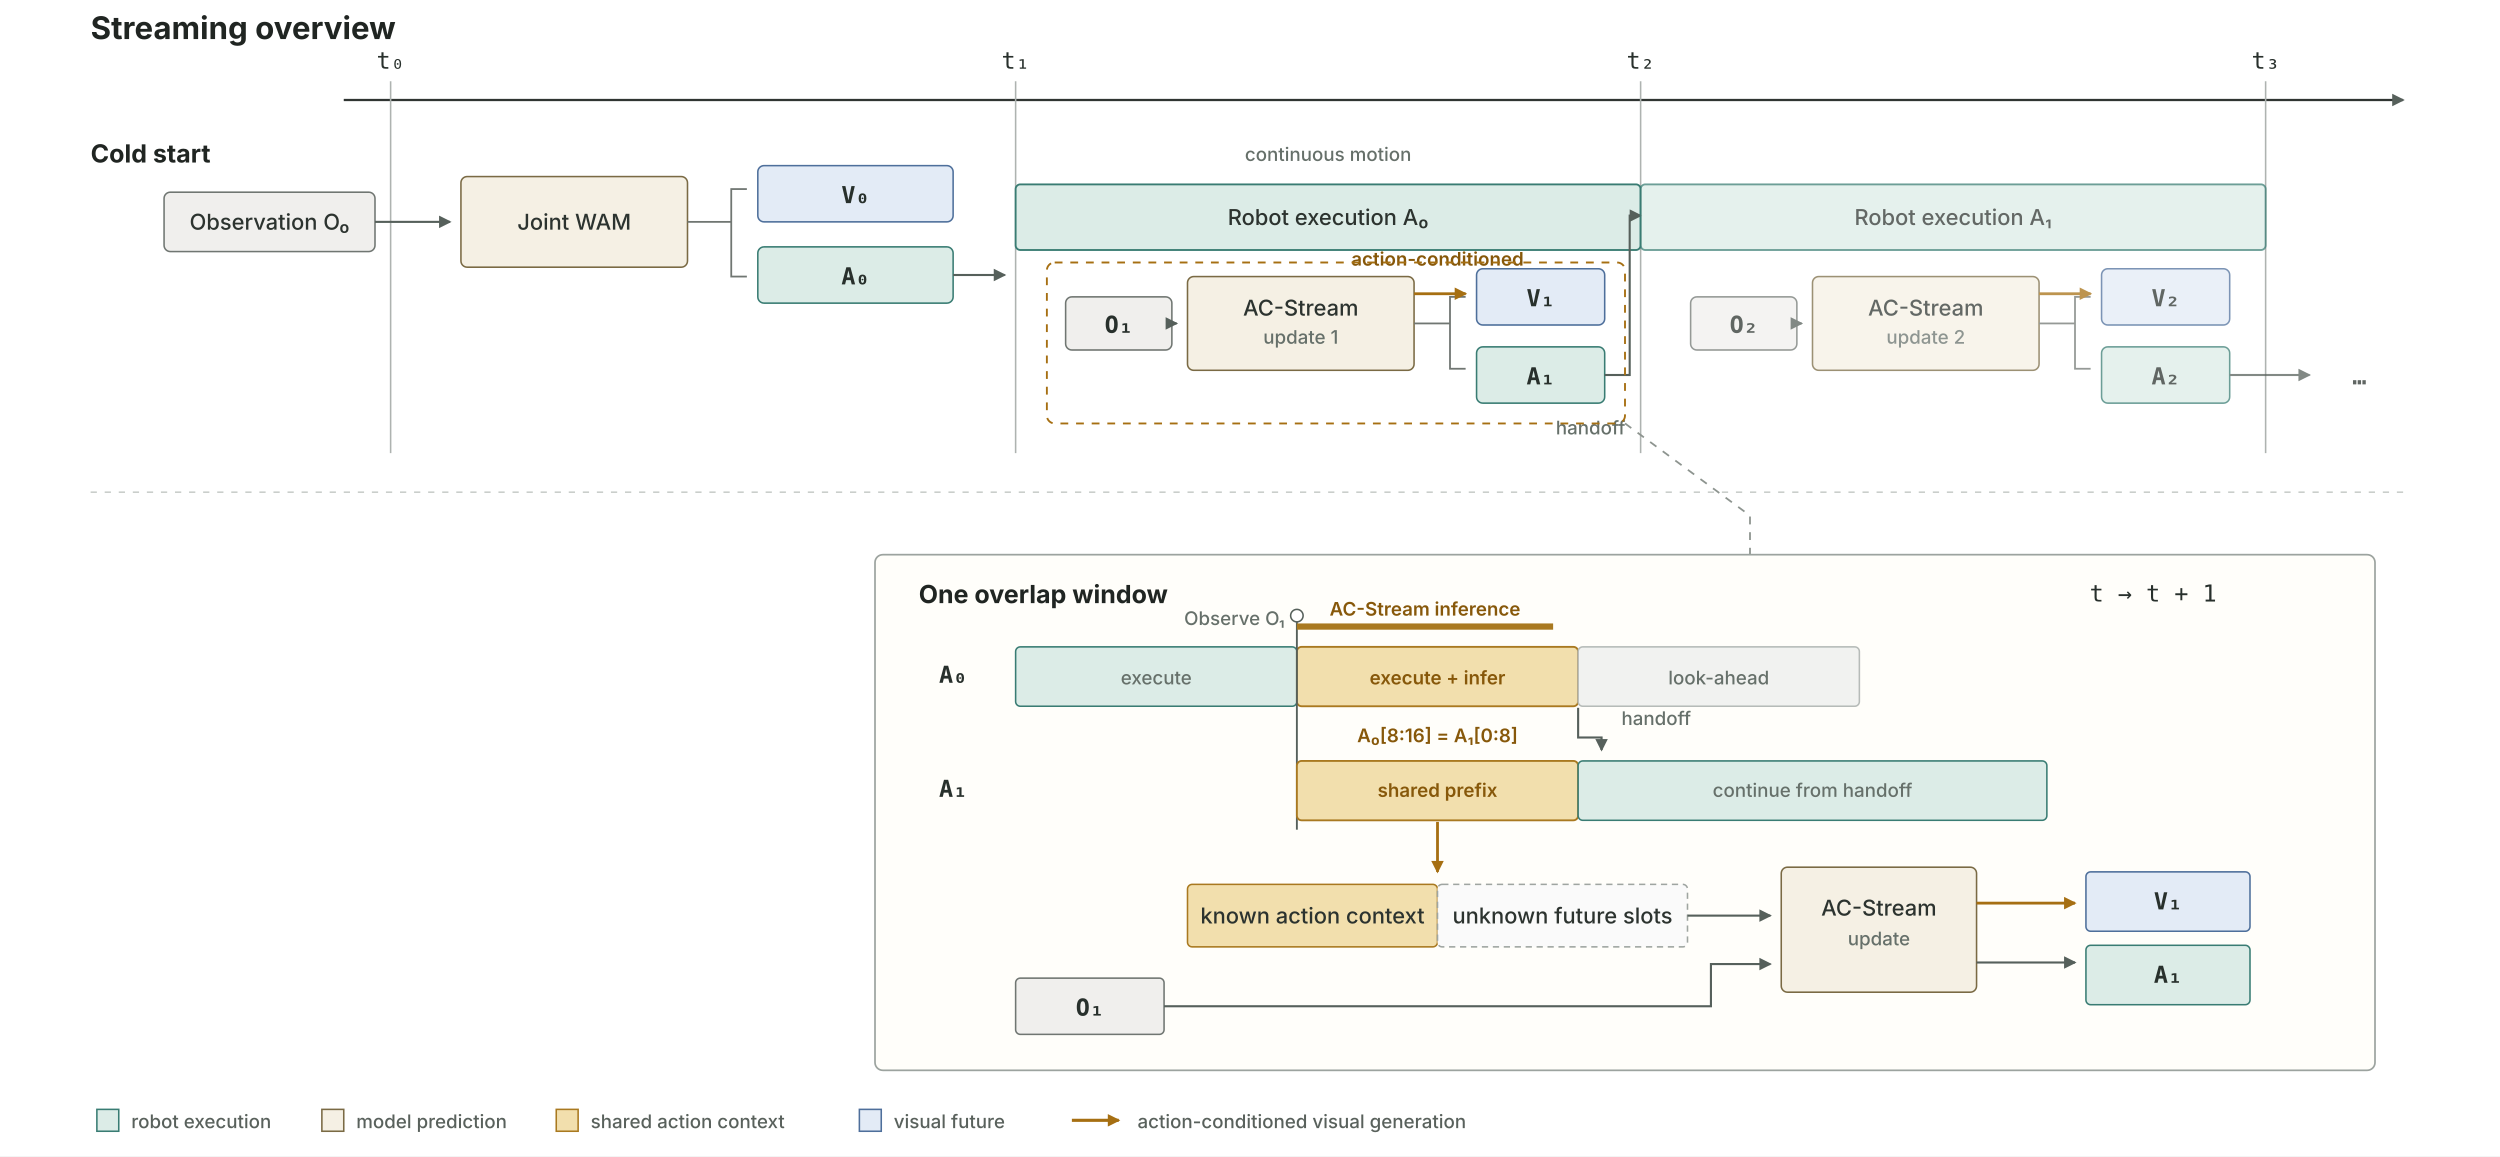
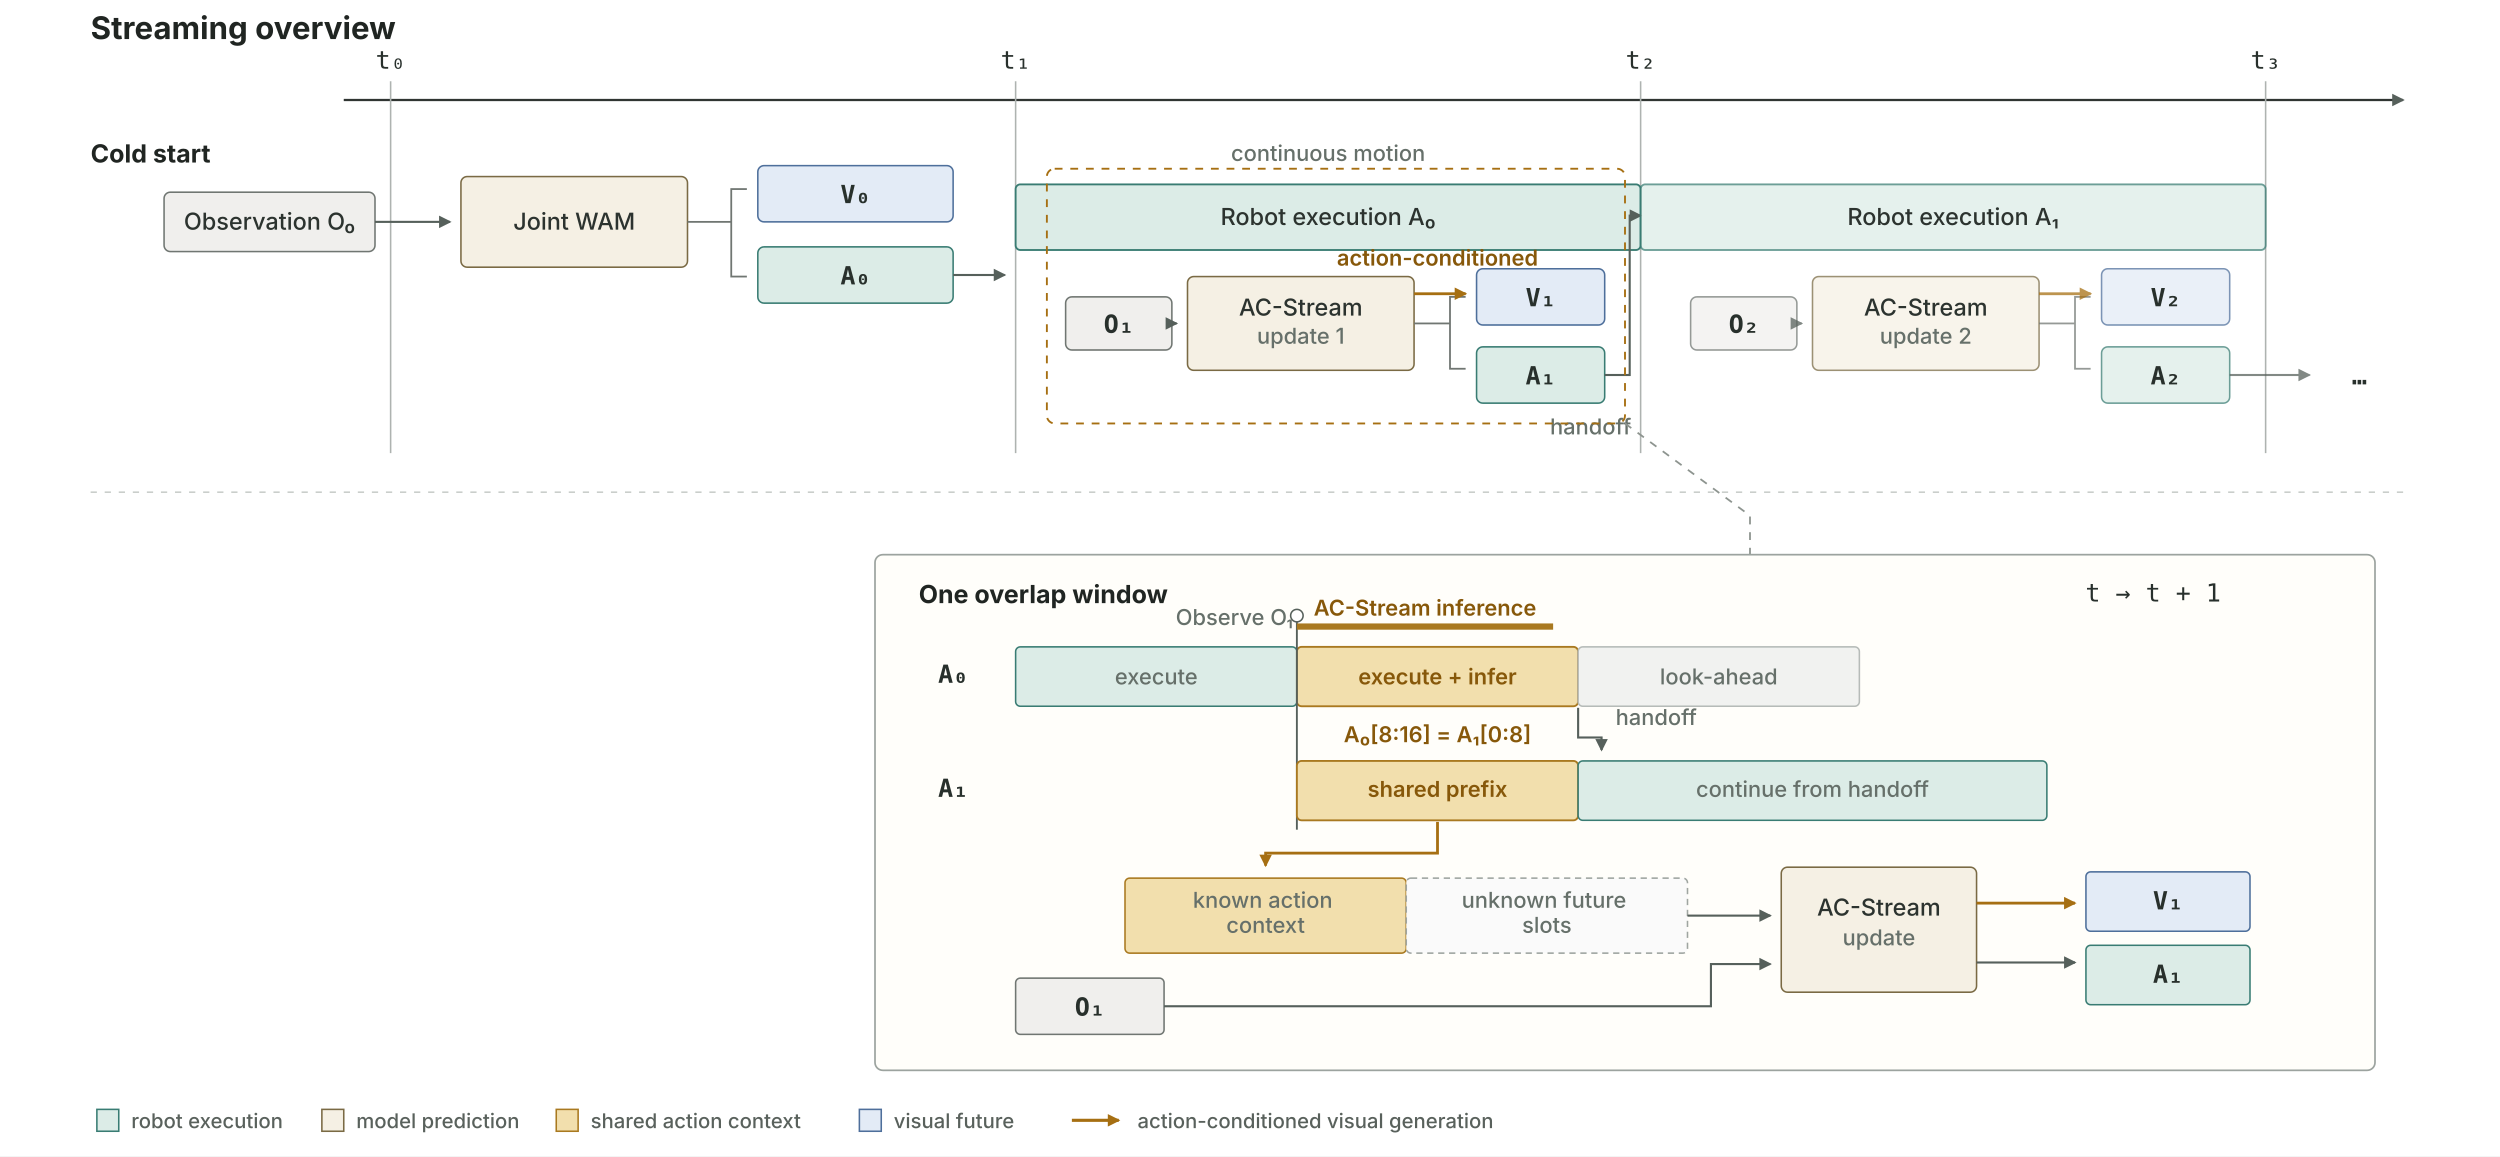
<svg xmlns="http://www.w3.org/2000/svg" viewBox="0 0 1600 740" role="img" aria-labelledby="streamwam-method-title streamwam-method-desc">
  <defs>
    <marker id="arrow-gray" markerWidth="8" markerHeight="8" refX="7" refY="4" orient="auto" markerUnits="userSpaceOnUse">
      <path d="M0 0 L8 4 L0 8 Z" fill="#56605b" />
    </marker>
    <marker id="arrow-gold" markerWidth="8" markerHeight="8" refX="7" refY="4" orient="auto" markerUnits="userSpaceOnUse">
      <path d="M0 0 L8 4 L0 8 Z" fill="#a66f12" />
    </marker>
    <style>
      .axis{stroke:#303532;stroke-width:1.45;fill:none}
      .landmark{stroke:#aeb3b0;stroke-width:1;fill:none}
      .guide{stroke:#c8cdca;stroke-width:1;stroke-dasharray:4 5;fill:none}
      .connector{stroke:#56605b;stroke-width:1.35;fill:none;marker-end:url(#arrow-gray)}
      .connector-plain{stroke:#707672;stroke-width:1.15;fill:none}
      .gold-path{stroke:#a66f12;stroke-width:1.8;fill:none;marker-end:url(#arrow-gold)}
      .callout{stroke:#8d948f;stroke-width:1.15;stroke-dasharray:5 5;fill:none}
      .title{font:650 20px/1.2 Inter,ui-sans-serif,system-ui,sans-serif;fill:#202522}
      .section{font:650 16px/1.2 Inter,ui-sans-serif,system-ui,sans-serif;fill:#202522}
-       .label{font:500 14px/1.2 Inter,ui-sans-serif,system-ui,sans-serif;fill:#2c332f;text-anchor:middle}
-       .small{font:500 12px/1.2 Inter,ui-sans-serif,system-ui,sans-serif;fill:#66706a;text-anchor:middle}
-       .gold-label{font:600 12px/1.2 Inter,ui-sans-serif,system-ui,sans-serif;fill:#87580a;text-anchor:middle}
-       .mono{font:600 15px/1 ui-monospace,SFMono-Regular,Consolas,monospace;fill:#28302c;text-anchor:middle}
-       .time{font:500 15px/1 ui-monospace,SFMono-Regular,Consolas,monospace;fill:#28302c;text-anchor:middle}
-       .legend{font:500 12px/1.2 Inter,ui-sans-serif,system-ui,sans-serif;fill:#59615c}
+       .label{font:500 15px/1.2 Inter,ui-sans-serif,system-ui,sans-serif;fill:#2c332f;text-anchor:middle}
+       .small{font:500 14px/1.2 Inter,ui-sans-serif,system-ui,sans-serif;fill:#66706a;text-anchor:middle}
+       .gold-label{font:600 14px/1.2 Inter,ui-sans-serif,system-ui,sans-serif;fill:#87580a;text-anchor:middle}
+       .mono{font:600 16px/1 ui-monospace,SFMono-Regular,Consolas,monospace;fill:#28302c;text-anchor:middle}
+       .time{font:500 16px/1 ui-monospace,SFMono-Regular,Consolas,monospace;fill:#28302c;text-anchor:middle}
+       .legend{font:500 13px/1.2 Inter,ui-sans-serif,system-ui,sans-serif;fill:#59615c}
+       .secondary rect,.secondary path{opacity:.74}
    </style>
  </defs>
  <rect width="1600" height="740" fill="#ffffff" />
  <g id="global-overview">
    <text class="title" x="58" y="25">Streaming overview</text>
    <g id="time-axis">
      <path class="axis" d="M220 64 H1538" marker-end="url(#arrow-gray)" />
      <line id="time-t0" class="landmark" x1="250" y1="52" x2="250" y2="290" />
      <line id="time-t1" class="landmark" x1="650" y1="52" x2="650" y2="290" />
      <line id="time-t2" class="landmark" x1="1050" y1="52" x2="1050" y2="290" />
      <line id="time-t3" class="landmark" x1="1450" y1="52" x2="1450" y2="290" />
      <text class="time" x="250" y="44">t₀</text>
      <text class="time" x="650" y="44">t₁</text>
      <text class="time" x="1050" y="44">t₂</text>
      <text class="time" x="1450" y="44">t₃</text>
    </g>
    <g id="overview-cold-start">
      <text class="section" x="58" y="104">Cold start</text>
      <rect x="105" y="123" width="135" height="38" rx="4" fill="#f0efed" stroke="#707672" />
      <text class="label" x="172.5" y="147">Observation O₀</text>
      <path class="connector" d="M240 142 H288" />
      <rect id="joint-wam-0" x="295" y="113" width="145" height="58" rx="4" fill="#f5f0e4" stroke="#7a6a44" />
      <text class="label" x="367.5" y="147">Joint WAM</text>
      <path class="connector-plain" d="M440 142 H468 V121 H478 M468 142 V177 H478" />
      <rect id="video-0" x="485" y="106" width="125" height="36" rx="4" fill="#e3ebf6" stroke="#4e6f9b" />
      <text class="mono" x="547.5" y="130">V₀</text>
      <rect id="action-0" x="485" y="158" width="125" height="36" rx="4" fill="#dcece7" stroke="#397c73" />
      <text class="mono" x="547.5" y="182">A₀</text>
      <path class="connector" d="M610 176 H643" />
    </g>
    <g id="overview-cycle-1">
      <text class="small" x="850" y="103">continuous motion</text>
      <rect id="overview-execution-0" x="650" y="118" width="400" height="42" rx="3" fill="#dcece7" stroke="#397c73" stroke-width="1.2" />
      <text class="label" x="850" y="144">Robot execution A₀</text>
      <rect x="682" y="190" width="68" height="34" rx="4" fill="#f0efed" stroke="#707672" />
      <text class="mono" x="716" y="213">O₁</text>
      <path class="connector" d="M750 207 H753" />
      <rect id="overview-update-1" x="760" y="177" width="145" height="60" rx="4" fill="#f5f0e4" stroke="#7a6a44" />
      <text class="label" x="832.5" y="202">AC-Stream</text>
      <text class="small" x="832.5" y="220">update 1</text>
      <path class="connector-plain" d="M905 207 H928 V190 H938 M928 207 V236 H938" />
      <rect id="overview-video-1" x="945" y="172" width="82" height="36" rx="4" fill="#e3ebf6" stroke="#4e6f9b" />
      <text class="mono" x="986" y="196">V₁</text>
      <rect id="overview-action-1" x="945" y="222" width="82" height="36" rx="4" fill="#dcece7" stroke="#397c73" />
      <text class="mono" x="986" y="246">A₁</text>
      <path class="gold-path" d="M905 188 H938" />
      <text class="gold-label" x="920" y="170">action-conditioned</text>
      <path class="connector" d="M1027 240 H1043 V138 H1050" />
      <text class="small" x="1018" y="278">handoff</text>
    </g>
-     <g id="overview-cycle-2" opacity=".74">
+     <g id="overview-cycle-2" class="secondary">
      <rect id="overview-execution-1" x="1050" y="118" width="400" height="42" rx="3" fill="#dcece7" stroke="#397c73" stroke-width="1.2" />
      <text class="label" x="1250" y="144">Robot execution A₁</text>
      <rect x="1082" y="190" width="68" height="34" rx="4" fill="#f0efed" stroke="#707672" />
      <text class="mono" x="1116" y="213">O₂</text>
      <path class="connector" d="M1150 207 H1153" />
      <rect id="overview-update-2" x="1160" y="177" width="145" height="60" rx="4" fill="#f5f0e4" stroke="#7a6a44" />
      <text class="label" x="1232.5" y="202">AC-Stream</text>
      <text class="small" x="1232.5" y="220">update 2</text>
      <path class="connector-plain" d="M1305 207 H1328 V190 H1338 M1328 207 V236 H1338" />
      <rect x="1345" y="172" width="82" height="36" rx="4" fill="#e3ebf6" stroke="#4e6f9b" />
      <text class="mono" x="1386" y="196">V₂</text>
      <rect x="1345" y="222" width="82" height="36" rx="4" fill="#dcece7" stroke="#397c73" />
      <text class="mono" x="1386" y="246">A₂</text>
      <path class="gold-path" d="M1305 188 H1338" />
      <path class="connector" d="M1427 240 H1478" />
      <text class="mono" x="1510" y="246">…</text>
    </g>
-     <rect id="inset-selection" x="670" y="168" width="370" height="103" rx="5" fill="none" stroke="#a66f12" stroke-width="1.2" stroke-dasharray="5 5" />
+     <rect id="inset-selection" x="670" y="108" width="370" height="163" rx="5" fill="none" stroke="#a66f12" stroke-width="1.2" stroke-dasharray="5 5" />
    <path id="inset-callout" class="callout" d="M1040 271 L1120 330 L1120 355" />
  </g>
  <path class="guide" d="M58 315 H1540" />
  <g id="detail-inset">
    <rect id="detail-inset-frame" x="560" y="355" width="960" height="330" rx="5" fill="#fffefa" stroke="#9ca39f" stroke-width="1.1" />
    <text class="section" x="588" y="386">One overlap window</text>
    <text class="time" x="1378" y="385">t → t + 1</text>
    <text class="mono" x="610" y="437">A₀</text>
    <rect id="inset-a0-before" x="650" y="414" width="180" height="38" rx="3" fill="#dcece7" stroke="#397c73" />
    <rect id="inset-a0-overlap" x="830" y="414" width="180" height="38" rx="3" fill="#f2dfad" stroke="#a97920" stroke-width="1.2" />
    <rect id="inset-a0-lookahead" x="1010" y="414" width="180" height="38" rx="3" fill="#f1f2f0" stroke="#b6bbb8" />
    <text class="small" x="740" y="438">execute</text>
    <text class="gold-label" x="920" y="438">execute + infer</text>
    <text class="small" x="1100" y="438">look-ahead</text>
    <line id="inset-observation" x1="830" y1="394" x2="830" y2="531" stroke="#56605b" stroke-width="1.2" />
    <circle cx="830" cy="394" r="4" fill="#fff" stroke="#56605b" />
    <text class="small" x="790" y="400">Observe O₁</text>
    <line x1="830" y1="401" x2="994" y2="401" stroke="#a97920" stroke-width="4" />
    <text class="gold-label" x="912" y="394">AC-Stream inference</text>
    <text class="mono" x="610" y="510">A₁</text>
    <rect id="inset-a1-prefix" x="830" y="487" width="180" height="38" rx="3" fill="#f2dfad" stroke="#a97920" stroke-width="1.2" />
    <rect id="inset-a1-continuation" x="1010" y="487" width="300" height="38" rx="3" fill="#dcece7" stroke="#397c73" />
    <text class="gold-label" x="920" y="510">shared prefix</text>
    <text class="small" x="1160" y="510">continue from handoff</text>
    <text class="gold-label" x="920" y="475">A₀[8:16] = A₁[0:8]</text>
    <path id="inset-handoff" class="connector" d="M1010 453 V472 H1025 V480" />
    <text class="small" x="1060" y="464">handoff</text>
-     <path class="gold-path" d="M920 526 V558" />
-     <rect id="inset-known-context" x="760" y="566" width="160" height="40" rx="3" fill="#f2dfad" stroke="#a97920" />
-     <rect id="inset-unknown-slots" x="920" y="566" width="160" height="40" rx="3" fill="#fafafa" stroke="#9fa5a1" stroke-dasharray="4 3" />
-     <text class="label" x="840" y="591">known action context</text>
-     <text class="label" x="1000" y="591">unknown future slots</text>
+     <path id="inset-prefix-copy" class="gold-path" d="M920 526 V546 H810 V554" />
+     <rect id="inset-known-context" x="720" y="562" width="180" height="48" rx="3" fill="#f2dfad" stroke="#a97920" />
+     <rect id="inset-unknown-slots" x="900" y="562" width="180" height="48" rx="3" fill="#fafafa" stroke="#9fa5a1" stroke-dasharray="4 3" />
+     <text class="small" x="810" y="581">
+       <tspan x="810">known action</tspan>
+       <tspan x="810" dy="16">context</tspan>
+     </text>
+     <text class="small" x="990" y="581">
+       <tspan x="990">unknown future</tspan>
+       <tspan x="990" dy="16">slots</tspan>
+     </text>
    <rect x="650" y="626" width="95" height="36" rx="3" fill="#f0efed" stroke="#707672" />
    <text class="mono" x="697.5" y="650">O₁</text>
    <path id="inset-observation-input" class="connector" d="M745 644 H1095 V617 H1133" />
    <path id="inset-context-input" class="connector" d="M1080 586 H1133" />
    <rect id="inset-update" x="1140" y="555" width="125" height="80" rx="4" fill="#f5f0e4" stroke="#7a6a44" />
    <text class="label" x="1202.5" y="586">AC-Stream</text>
    <text class="small" x="1202.5" y="605">update</text>
    <path id="inset-condition-to-video" class="gold-path" d="M1265 578 H1328" />
    <path id="inset-action-output" class="connector" d="M1265 616 H1328" />
    <rect id="inset-video-1" x="1335" y="558" width="105" height="38" rx="3" fill="#e3ebf6" stroke="#4e6f9b" />
    <text class="mono" x="1387.5" y="582">V₁</text>
    <rect id="inset-action-1" x="1335" y="605" width="105" height="38" rx="3" fill="#dcece7" stroke="#397c73" />
    <text class="mono" x="1387.5" y="629">A₁</text>
  </g>
  <g transform="translate(62 710)">
    <rect width="14" height="14" fill="#dcece7" stroke="#397c73" />
    <text class="legend" x="22" y="12">robot execution</text>
    <rect x="144" width="14" height="14" fill="#f5f0e4" stroke="#7a6a44" />
    <text class="legend" x="166" y="12">model prediction</text>
    <rect x="294" width="14" height="14" fill="#f2dfad" stroke="#a97920" />
    <text class="legend" x="316" y="12">shared action context</text>
    <rect x="488" width="14" height="14" fill="#e3ebf6" stroke="#4e6f9b" />
    <text class="legend" x="510" y="12">visual future</text>
    <line x1="624" y1="7" x2="654" y2="7" stroke="#a66f12" stroke-width="2" marker-end="url(#arrow-gold)" />
    <text class="legend" x="666" y="12">action-conditioned visual generation</text>
  </g>
</svg>
